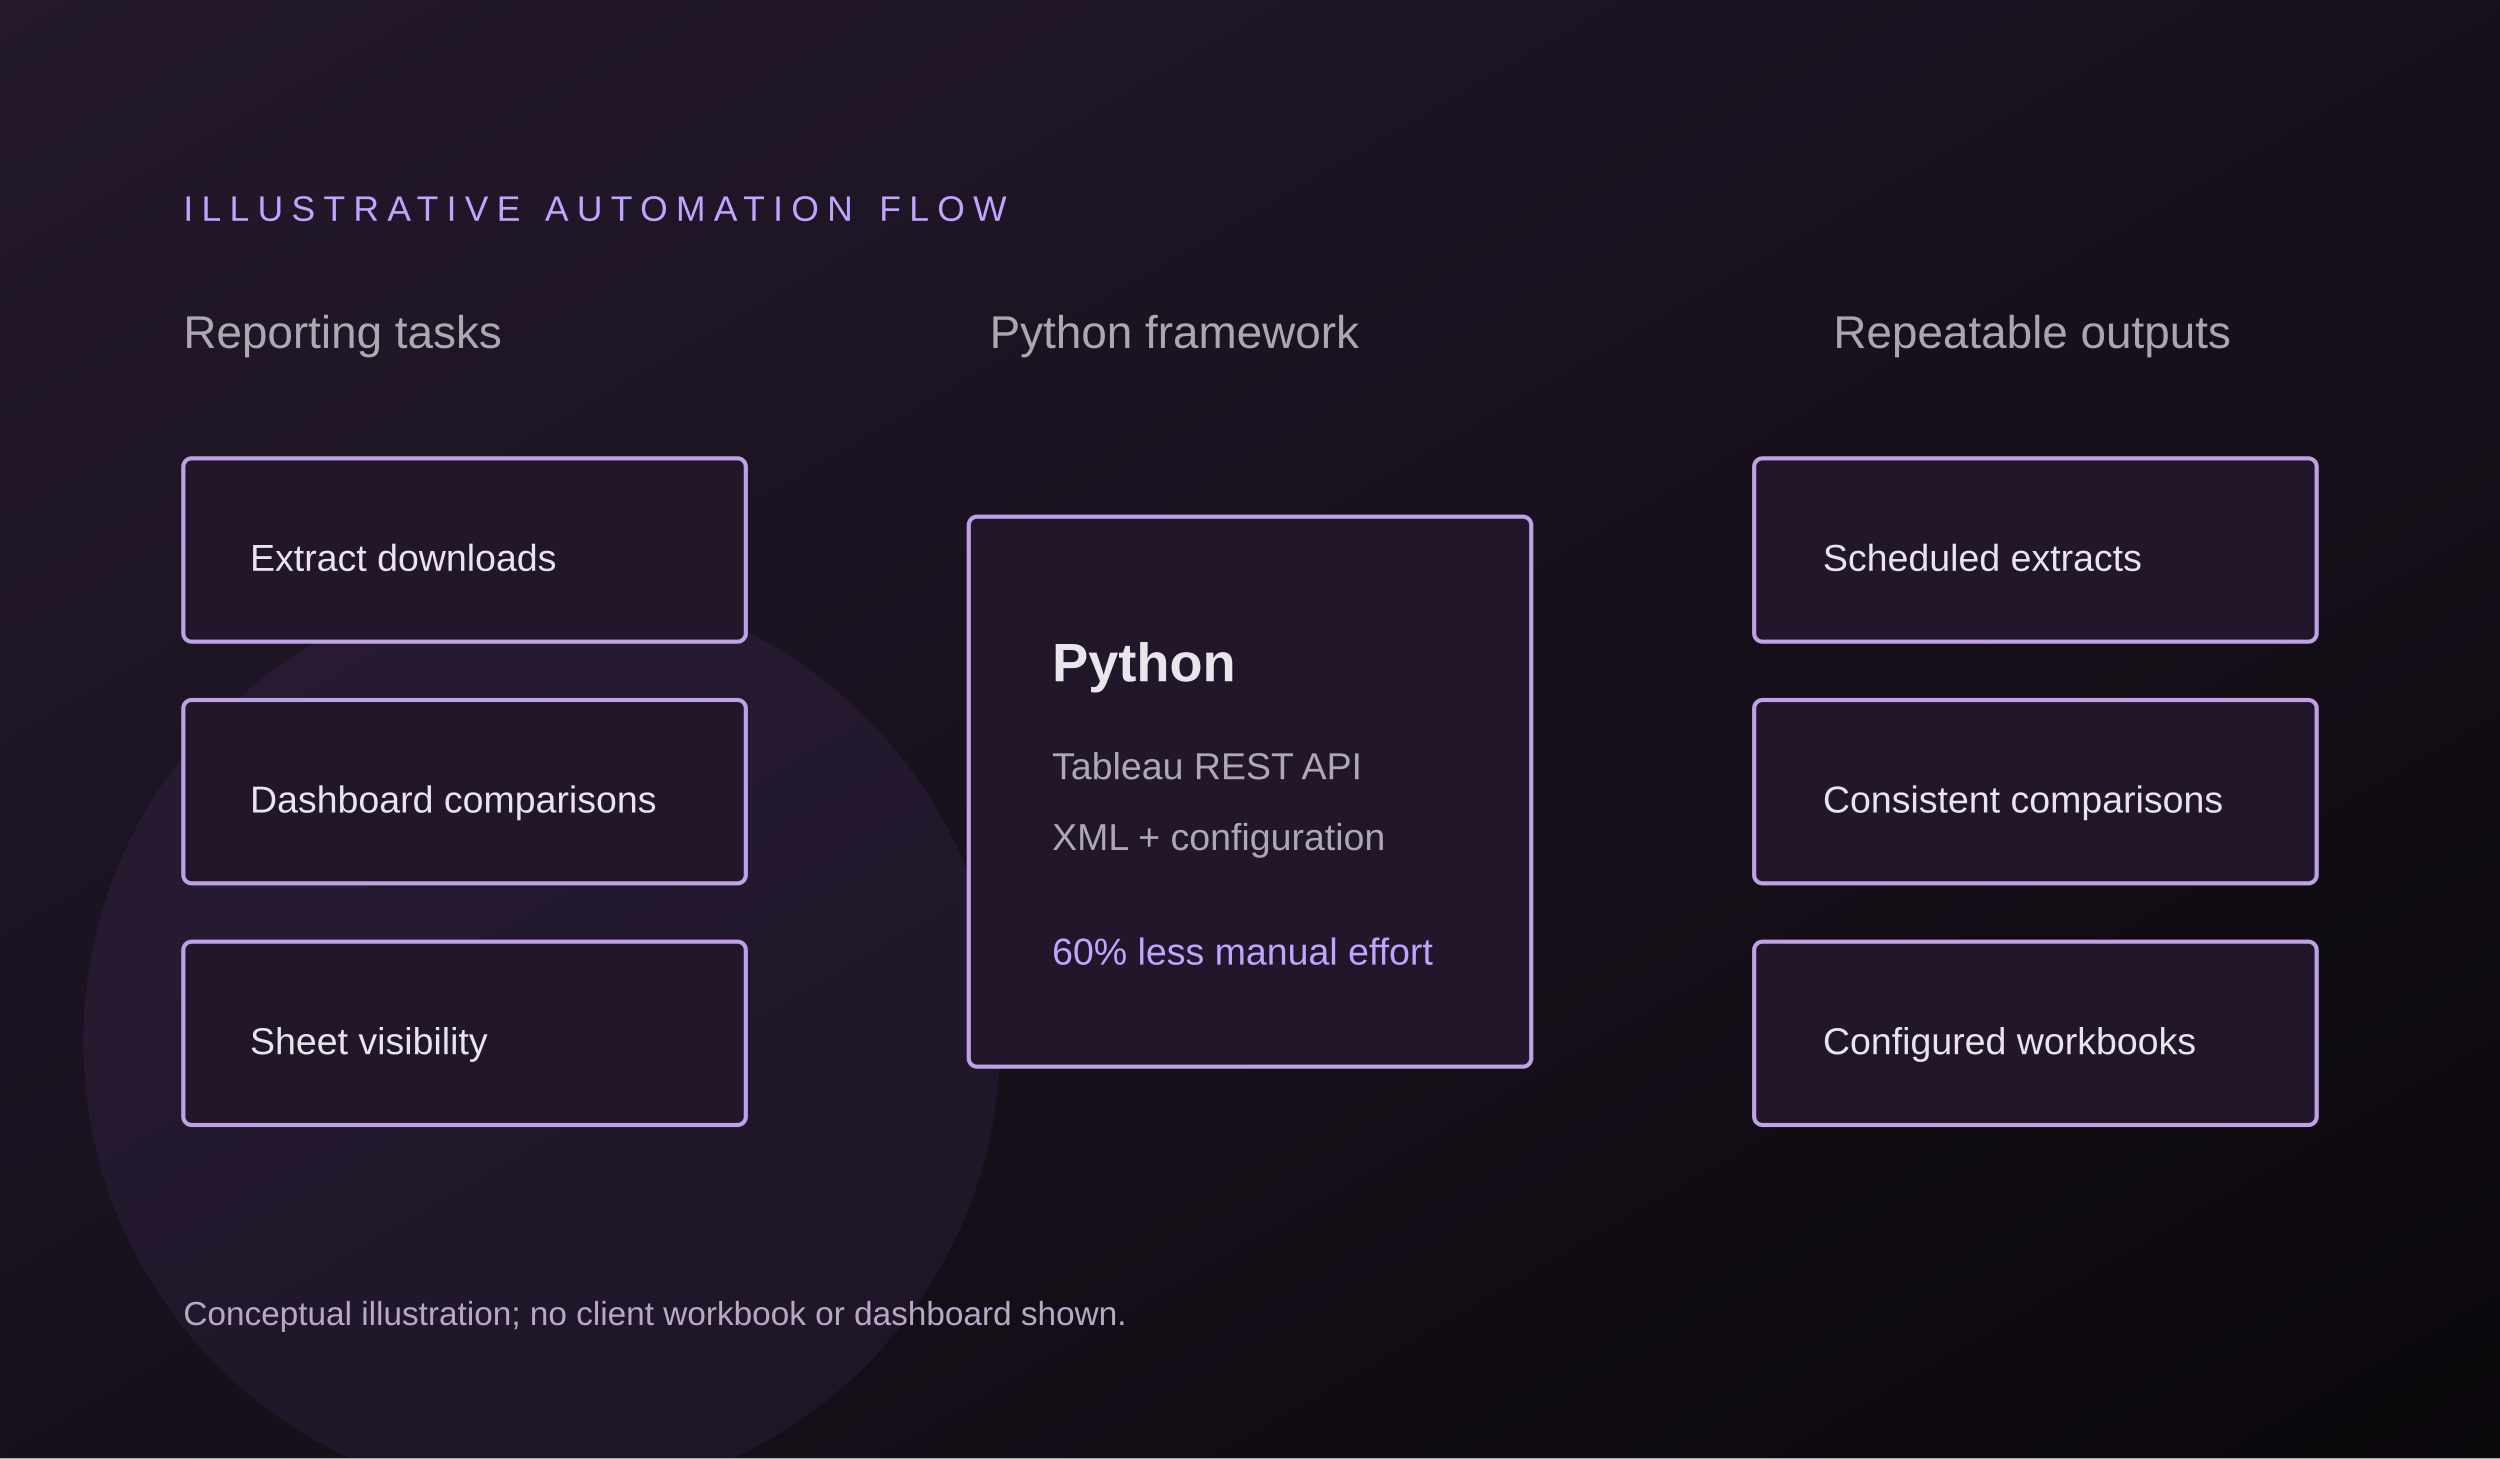
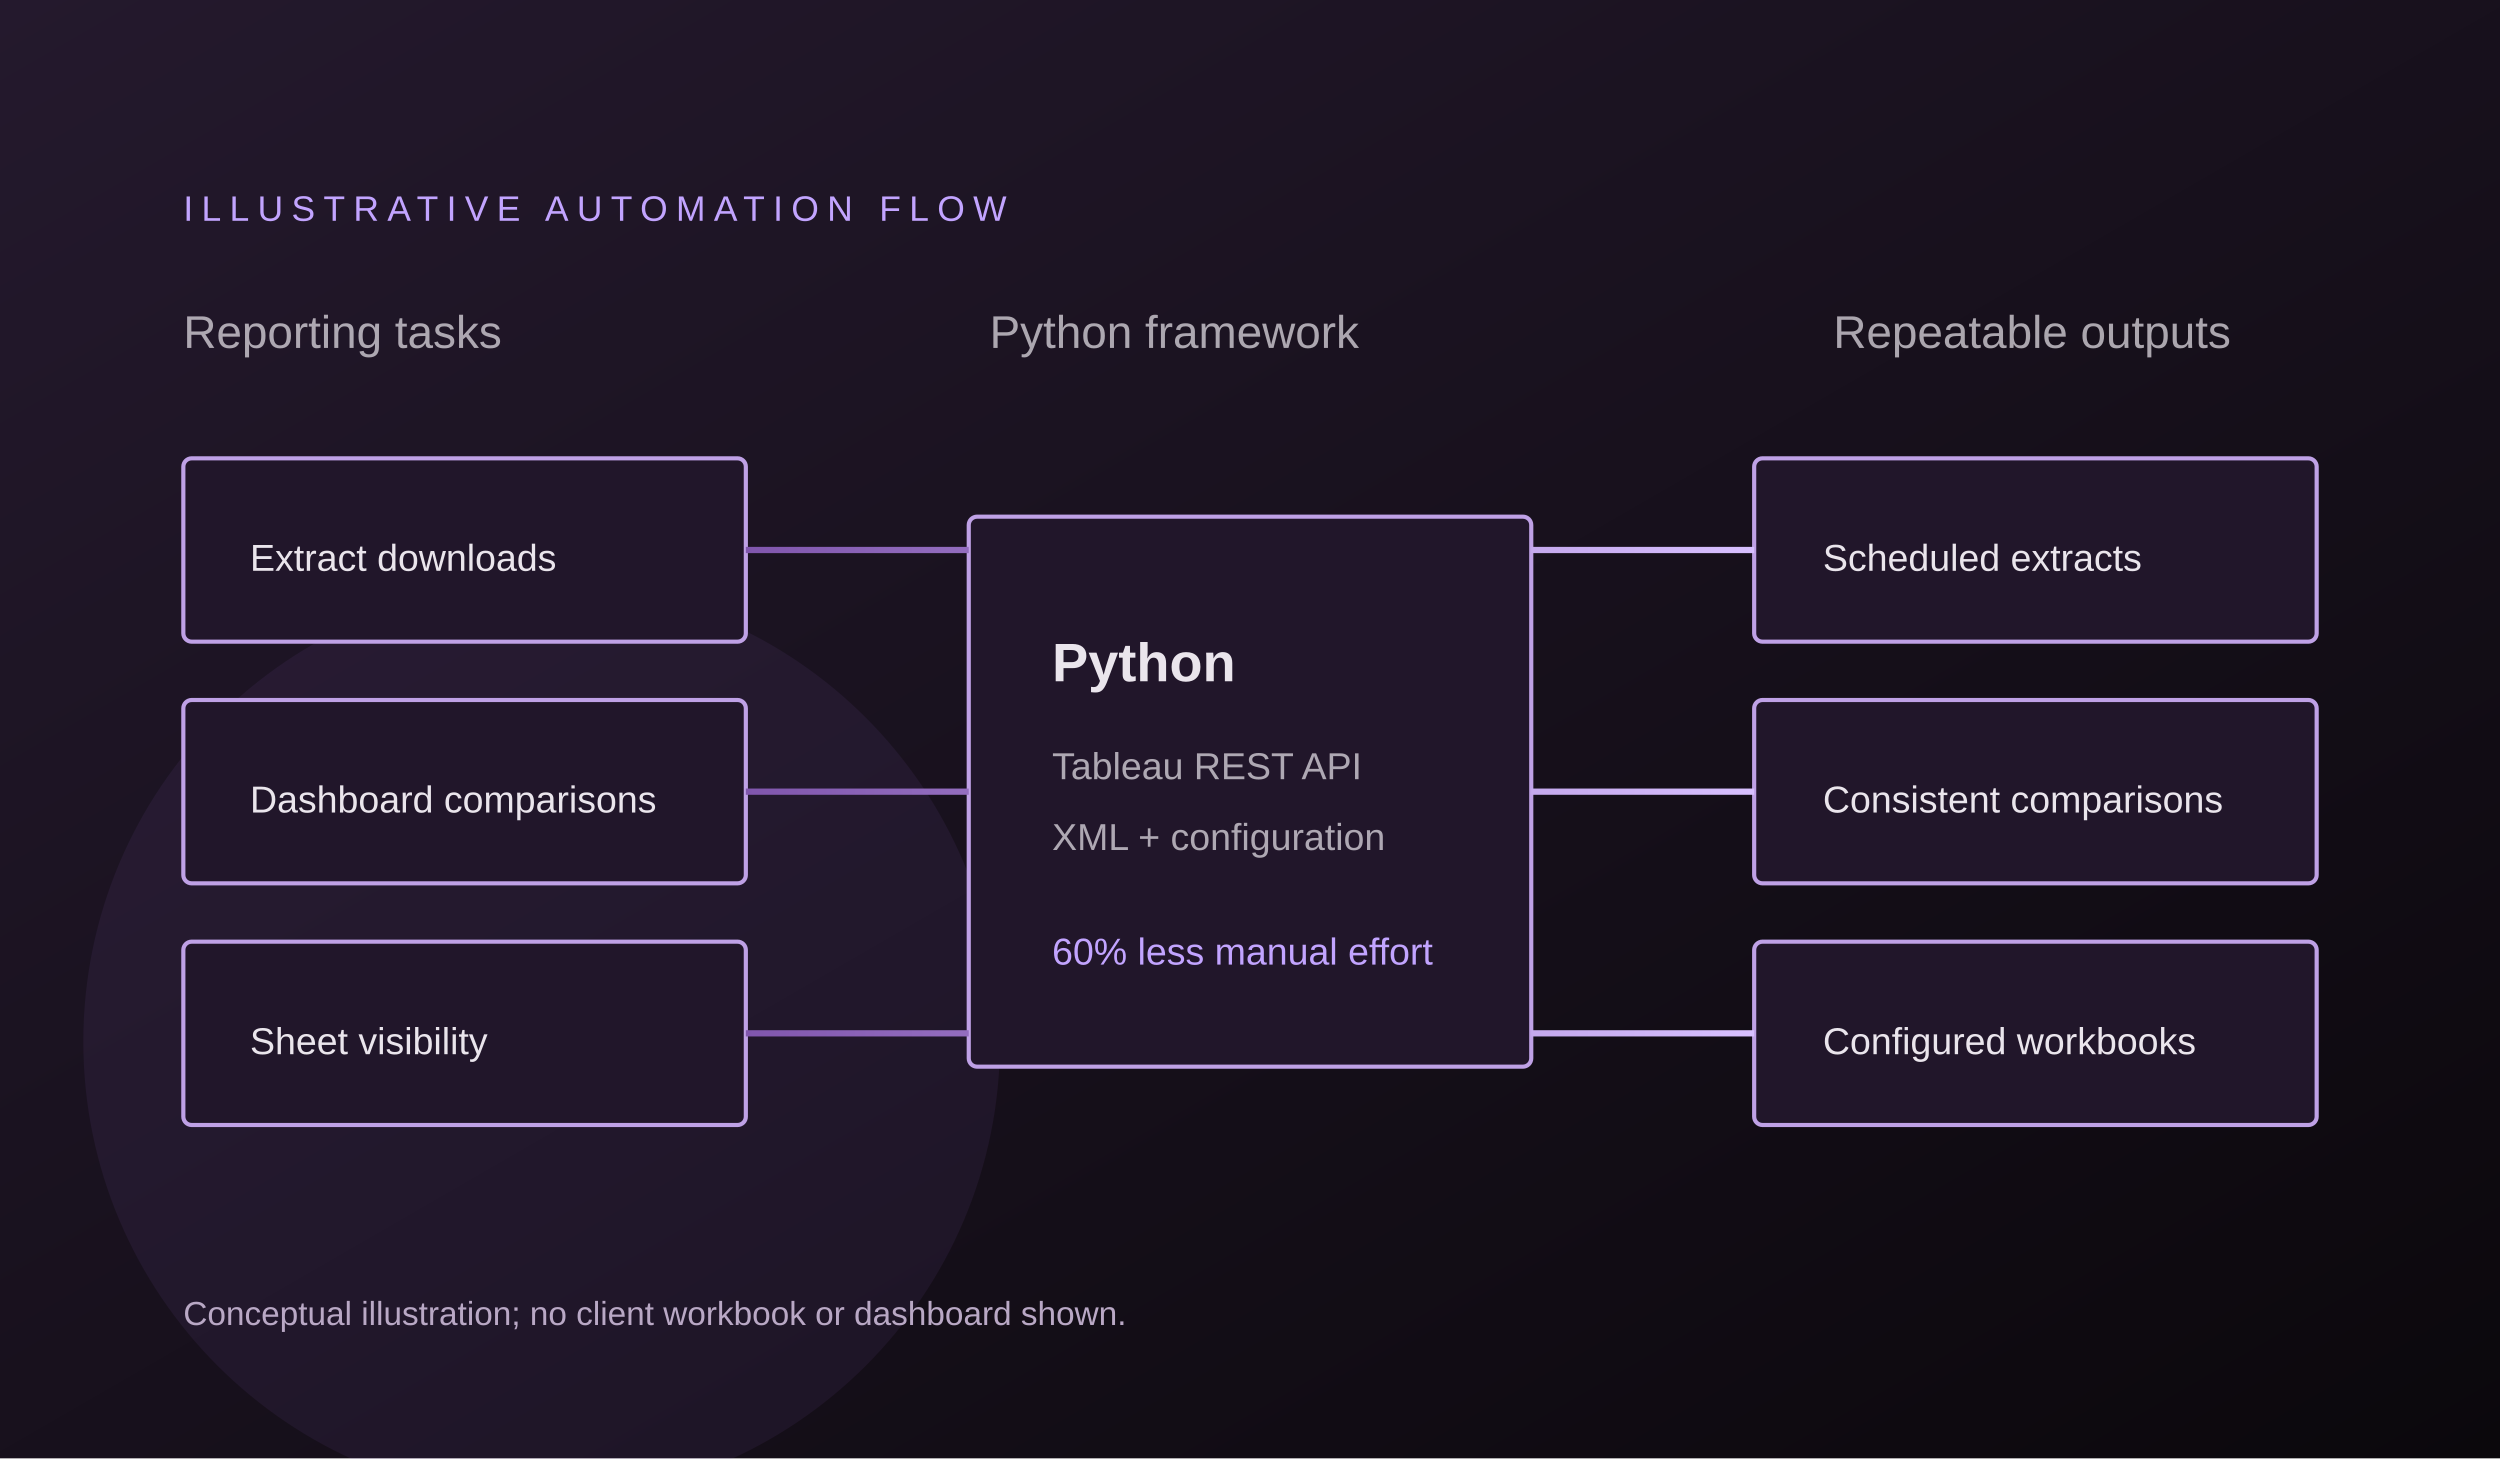
<svg xmlns="http://www.w3.org/2000/svg" viewBox="0 0 1200 700" role="img" aria-labelledby="title description">
  <defs>
    <linearGradient id="bg" x2="1" y2="1">
      <stop stop-color="#24192d" />
      <stop offset="1" stop-color="#0b080c" />
    </linearGradient>
-     <linearGradient id="line" x2="1">
+     <linearGradient id="line" gradientUnits="userSpaceOnUse" x1="358" y1="0" x2="842" y2="0">
      <stop stop-color="#8056ad" />
      <stop offset="1" stop-color="#d8c0ff" />
    </linearGradient>
  </defs>
  <rect width="1200" height="700" fill="url(#bg)" />
  <circle cx="260" cy="500" r="220" fill="#9d62dc" opacity=".08" />
  <g fill="#eae5ec" font-family="Geist,Arial,sans-serif">
    <text x="88" y="106" font-size="17" letter-spacing="4" fill="#c2a4ff">ILLUSTRATIVE AUTOMATION FLOW</text>
    <text x="88" y="167" font-size="22" opacity=".7">Reporting tasks</text>
    <text x="475" y="167" font-size="22" opacity=".7">Python framework</text>
    <text x="880" y="167" font-size="22" opacity=".7">Repeatable outputs</text>
  </g>
  <g fill="#21162a" stroke="#bfa1e6" stroke-width="2">
    <rect x="88" y="220" width="270" height="88" rx="4" />
    <rect x="88" y="336" width="270" height="88" rx="4" />
    <rect x="88" y="452" width="270" height="88" rx="4" />
    <rect x="465" y="248" width="270" height="264" rx="4" />
    <rect x="842" y="220" width="270" height="88" rx="4" />
    <rect x="842" y="336" width="270" height="88" rx="4" />
    <rect x="842" y="452" width="270" height="88" rx="4" />
  </g>
  <g fill="#eae5ec" font-family="Geist,Arial,sans-serif" font-size="18">
    <text x="120" y="274">Extract downloads</text>
    <text x="120" y="390">Dashboard comparisons</text>
    <text x="120" y="506">Sheet visibility</text>
    <text x="505" y="327" font-size="26" font-weight="600">Python</text>
    <text x="505" y="374" opacity=".7">Tableau REST API</text>
    <text x="505" y="408" opacity=".7">XML + configuration</text>
    <text x="505" y="463" fill="#c2a4ff">60% less manual effort</text>
    <text x="875" y="274">Scheduled extracts</text>
    <text x="875" y="390">Consistent comparisons</text>
    <text x="875" y="506">Configured workbooks</text>
  </g>
  <g fill="none" stroke="url(#line)" stroke-width="3">
    <path d="M358 264h107" />
    <path d="M358 380h107" />
    <path d="M358 496h107" />
    <path d="M735 264h107" />
    <path d="M735 380h107" />
    <path d="M735 496h107" />
  </g>
  <text x="88" y="636" fill="#b9a8c5" font-family="Geist,Arial,sans-serif" font-size="16">Conceptual illustration; no client workbook or dashboard shown.</text>
</svg>
